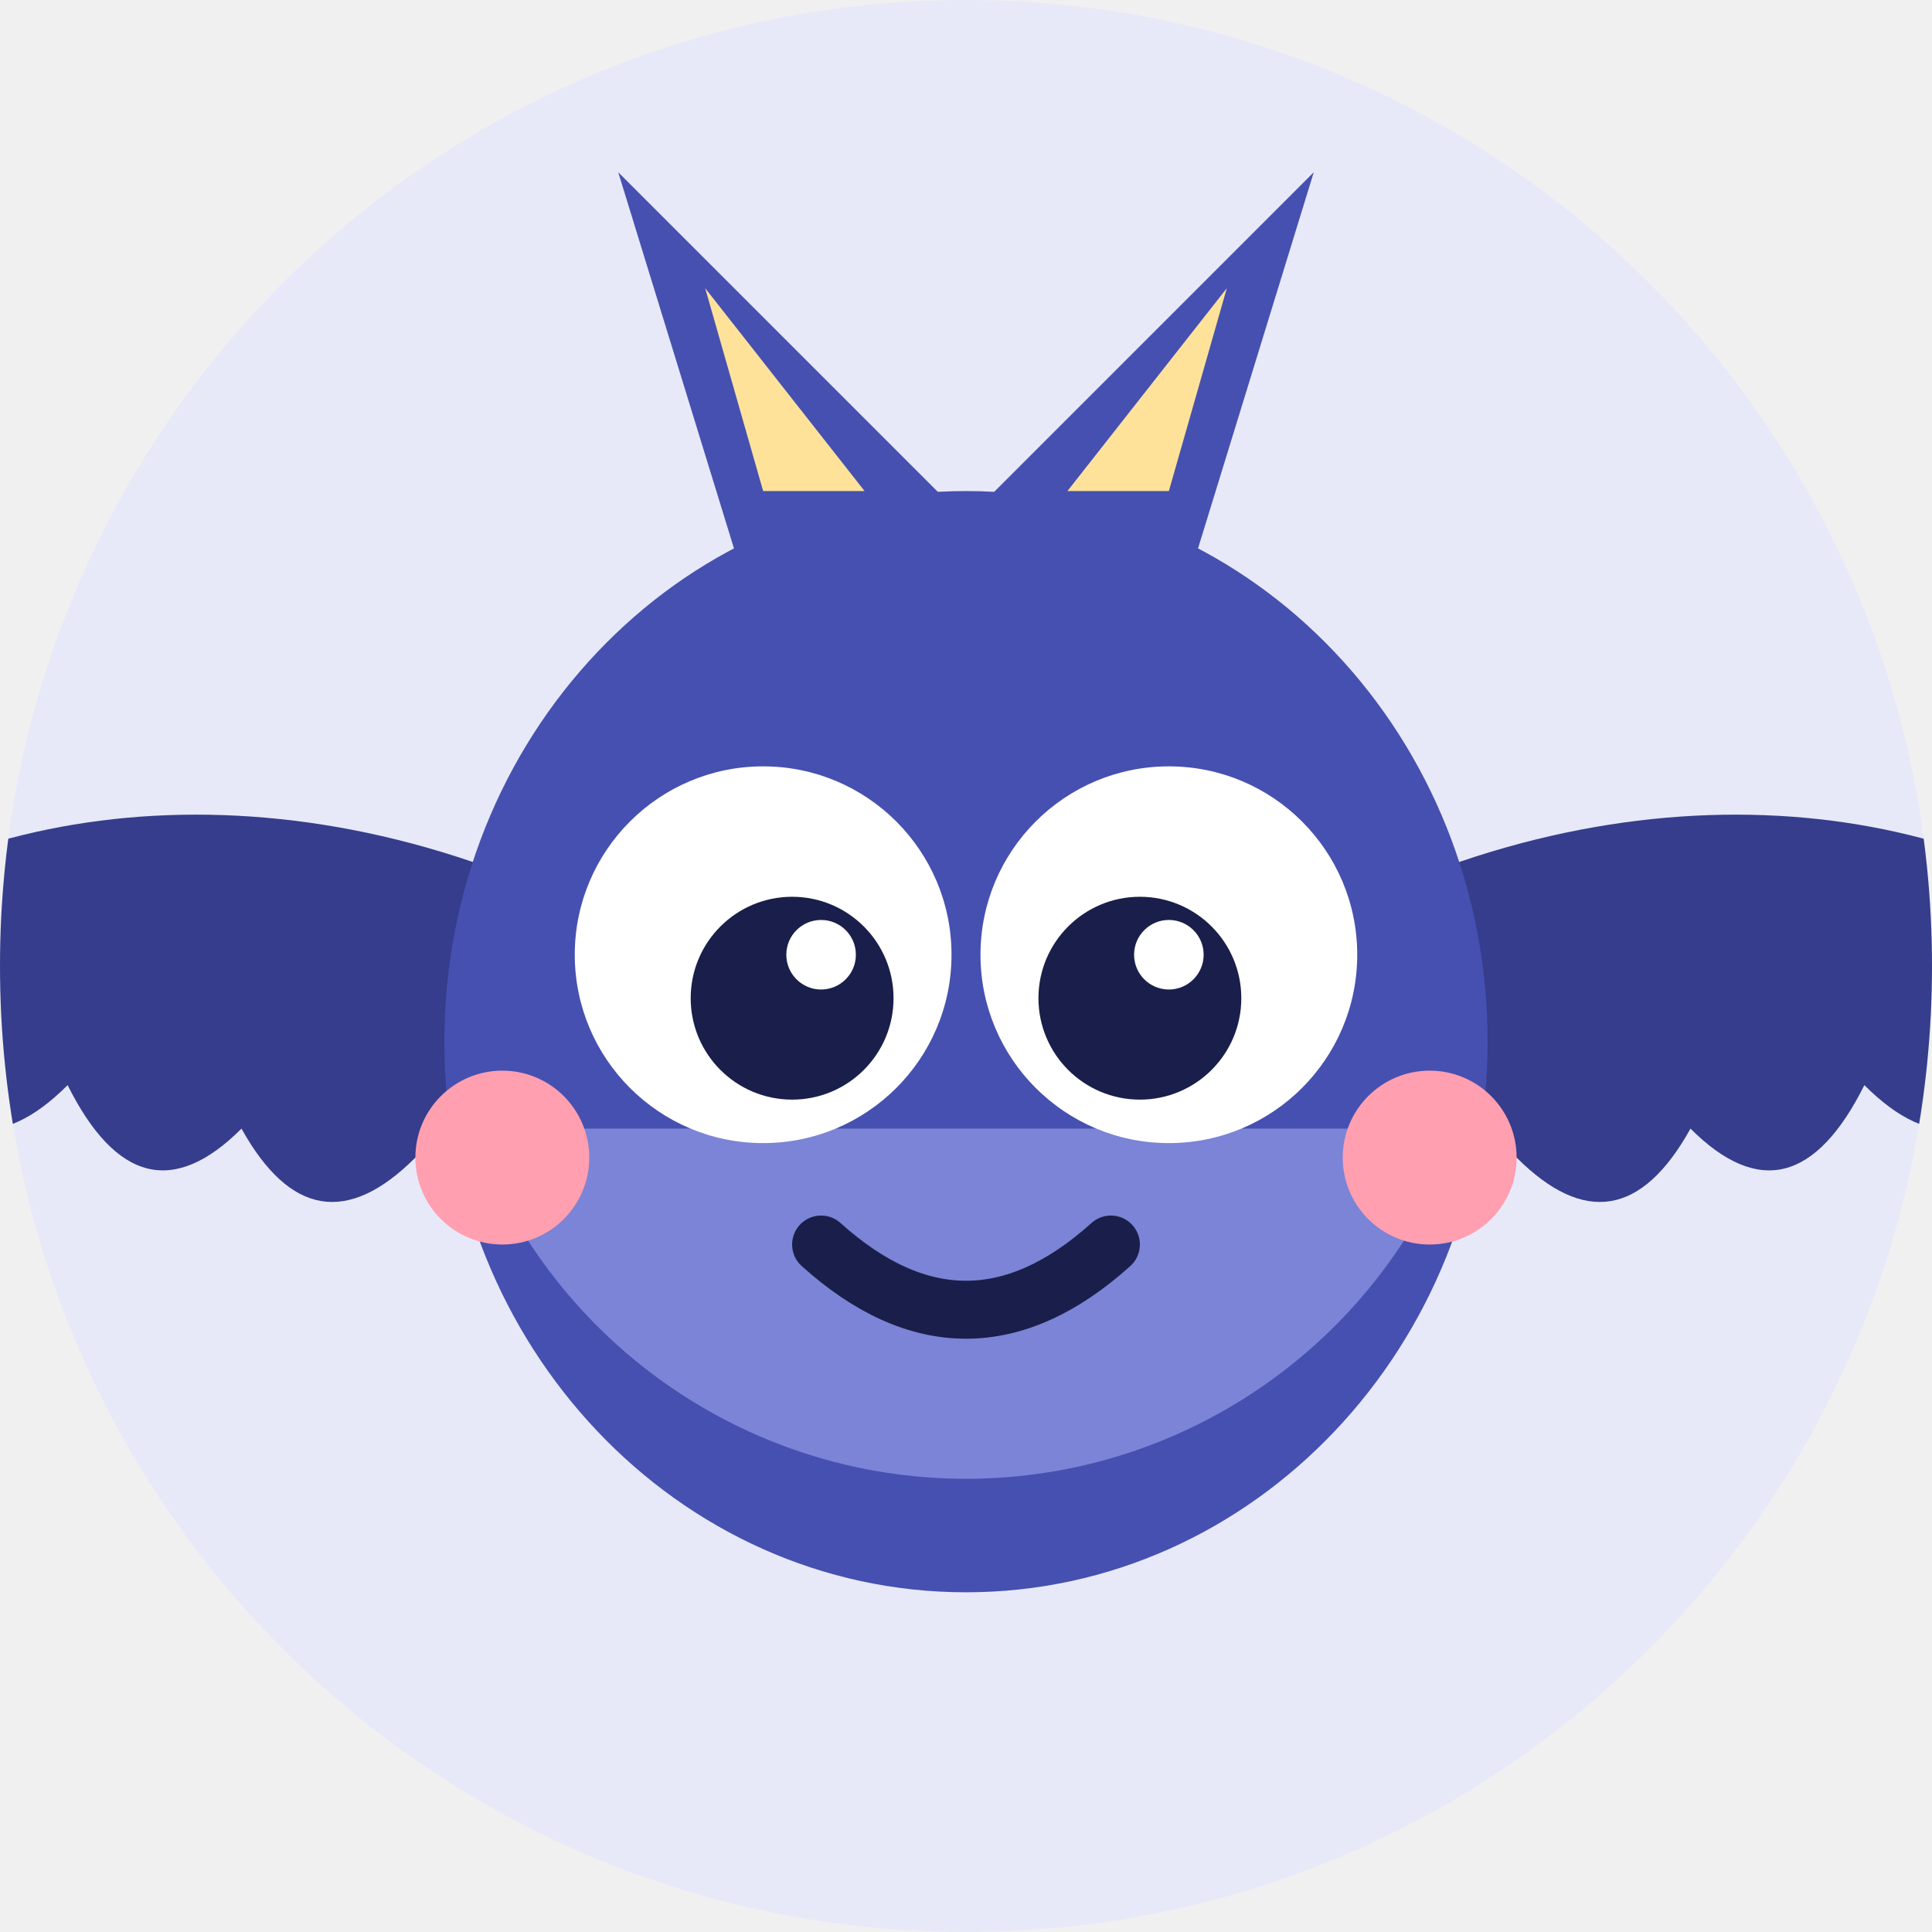
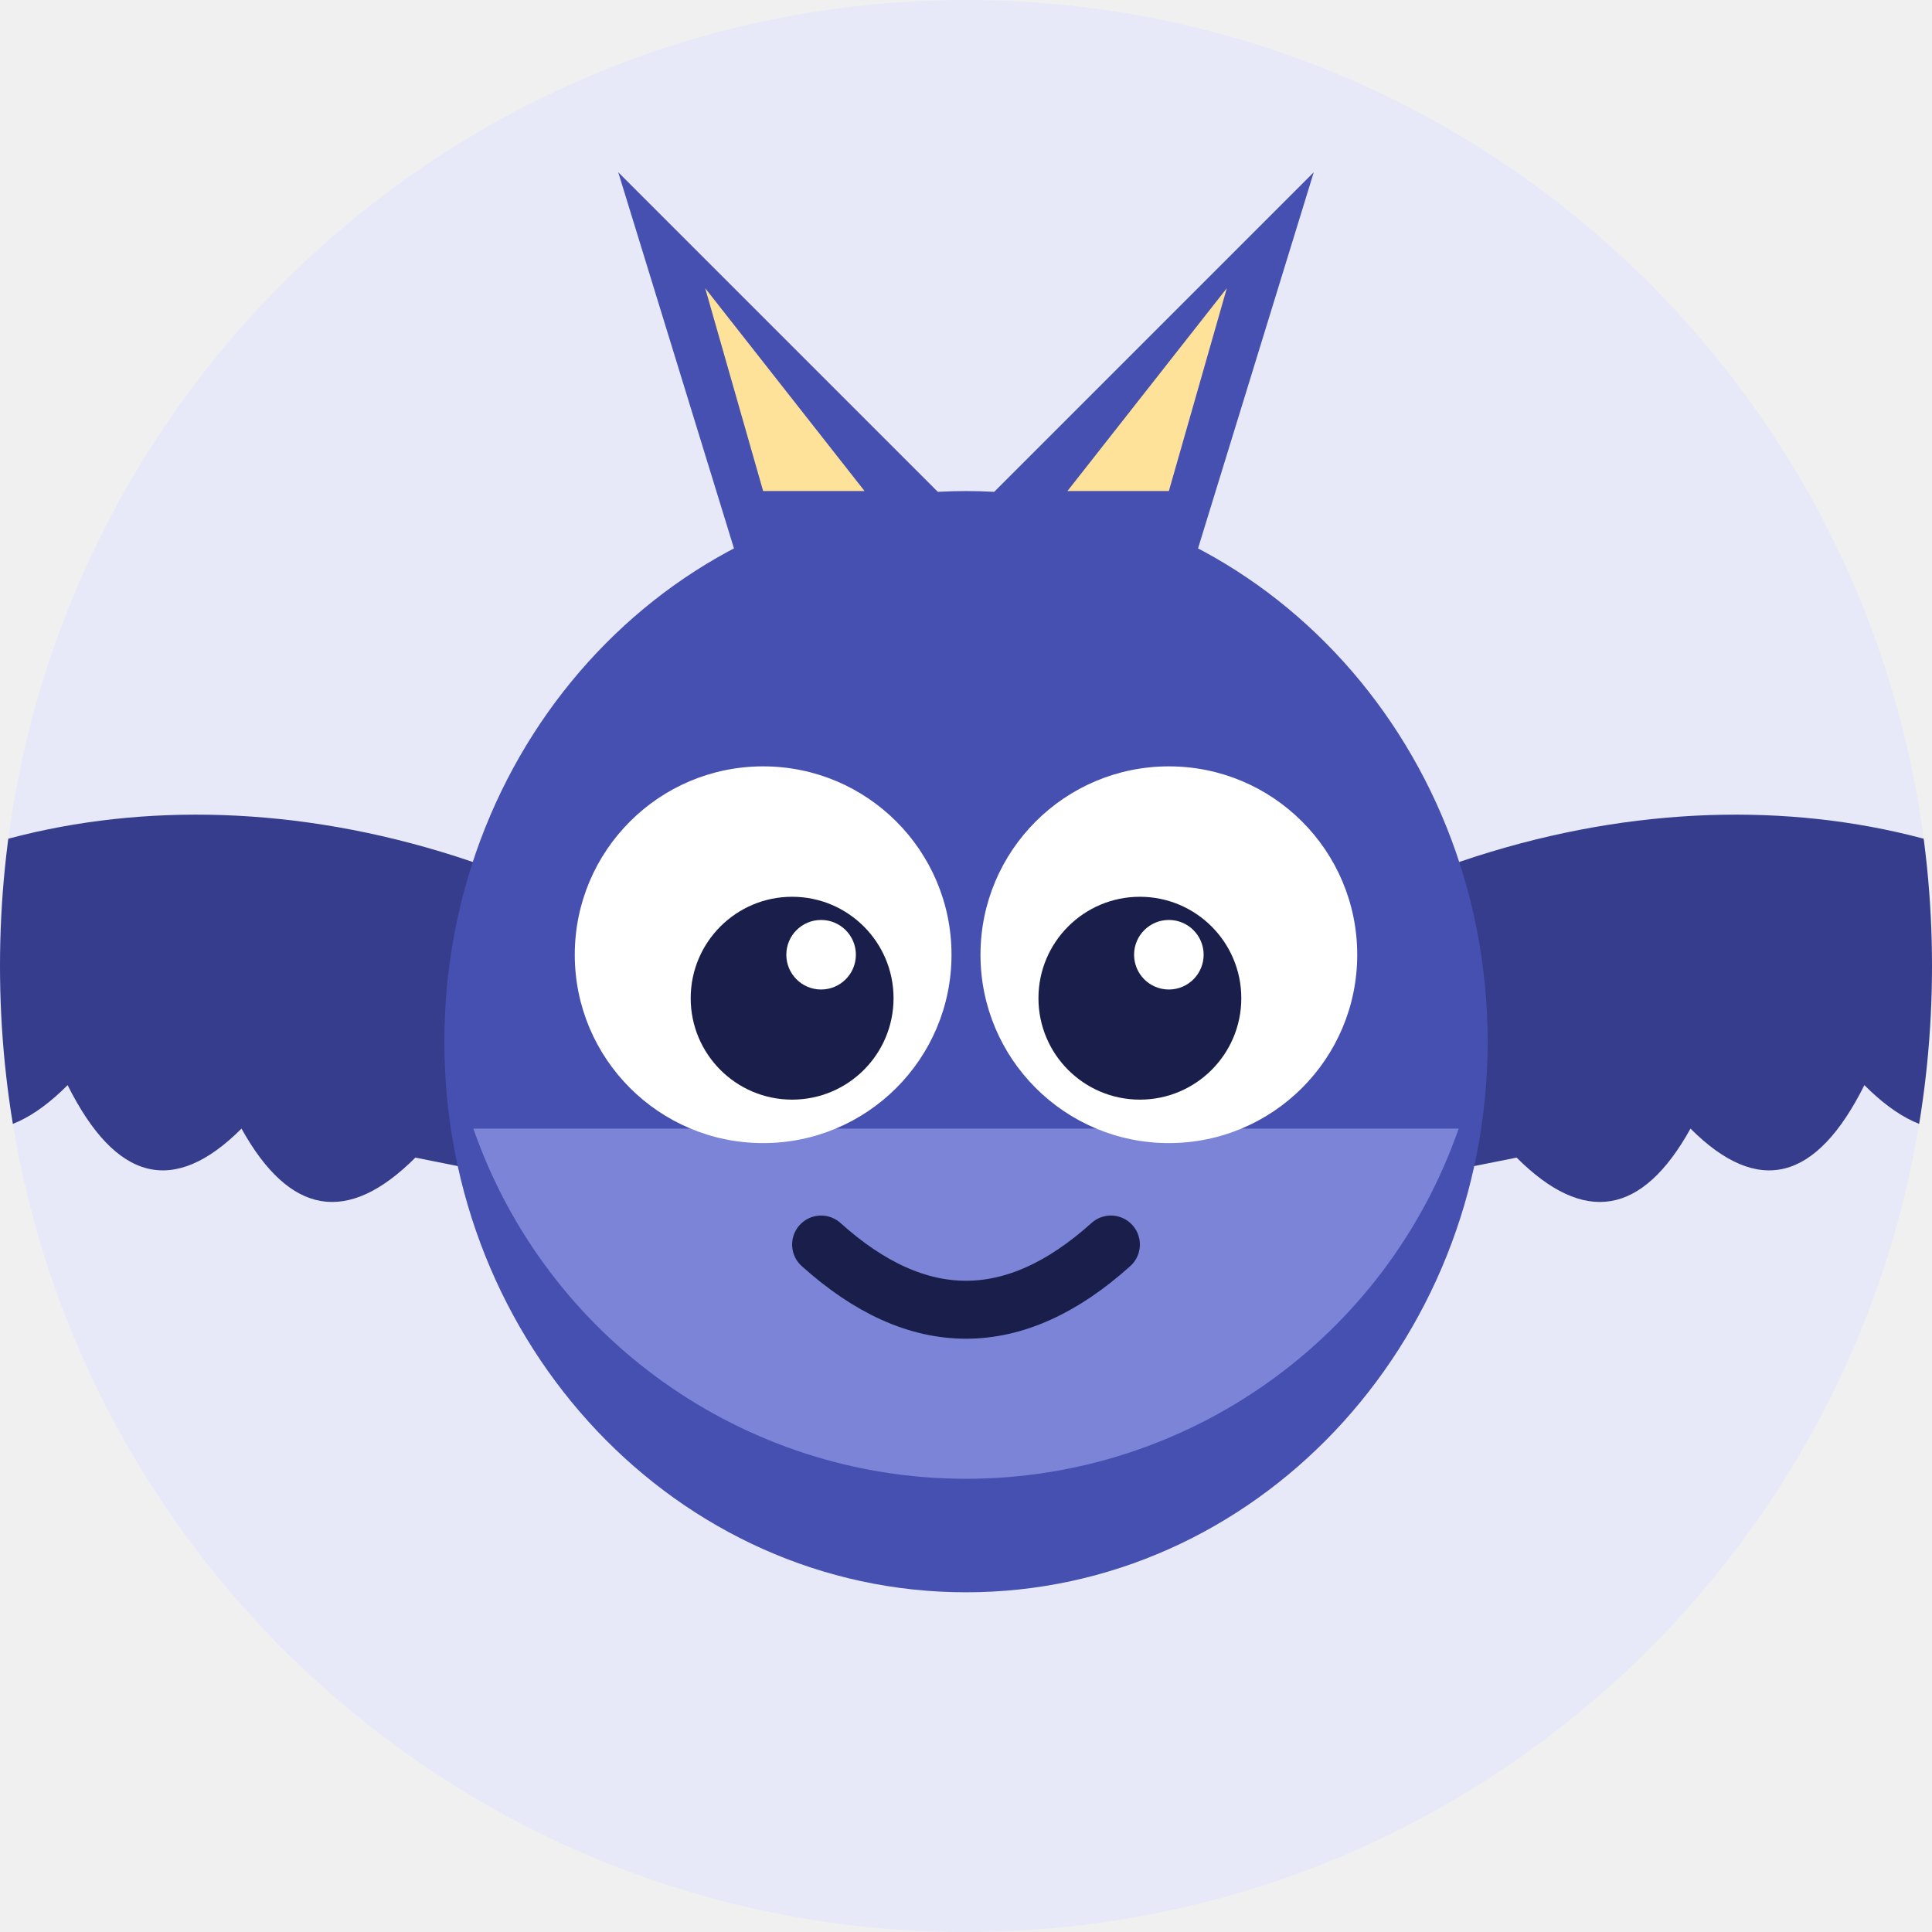
<svg xmlns="http://www.w3.org/2000/svg" viewBox="0 0 240 240" width="240" height="240">
  <defs>
    <clipPath id="avClip">
      <circle cx="120" cy="120" r="120" />
    </clipPath>
  </defs>
  <circle cx="120" cy="120" r="120" fill="#E7E9F8" />
  <g clip-path="url(#avClip)">
    <g transform="translate(120,124) scale(1.8) translate(-100,-95)">
      <path d="M72 88 C50 78 28 82 16 94 L26 99 Q31 108 38 101 Q43 111 50 104 Q55 113 62 106 L72 108 Z" fill="#353D8C" />
      <path d="M128 88 C150 78 172 82 184 94 L174 99 Q169 108 162 101 Q157 111 150 104 Q145 113 138 106 L128 108 Z" fill="#353D8C" />
      <path d="M84 64 L76 38 L100 62 Z" fill="#4650B0" />
      <path d="M116 64 L124 38 L100 62 Z" fill="#4650B0" />
      <path d="M86 60 L82 46 L93 60 Z" fill="#FFE29A" />
      <path d="M114 60 L118 46 L107 60 Z" fill="#FFE29A" />
      <ellipse cx="100" cy="98" rx="36" ry="38" fill="#4650B0" />
      <path d="M66 104 A36 36 0 0 0 134 104 Z" fill="#7B84D6" />
      <circle cx="86" cy="92" r="13" fill="#fff" />
      <circle cx="114" cy="92" r="13" fill="#fff" />
      <circle cx="88" cy="95" r="7" fill="#191F4A" />
      <circle cx="112" cy="95" r="7" fill="#191F4A" />
      <circle cx="90" cy="92" r="2.4" fill="#fff" />
      <circle cx="114" cy="92" r="2.4" fill="#fff" />
-       <circle cx="68" cy="106" r="6" fill="#FF9FB0" />
-       <circle cx="132" cy="106" r="6" fill="#FF9FB0" />
      <path d="M90 112 Q100 121 110 112" stroke="#191F4A" stroke-width="4" fill="none" stroke-linecap="round" />
    </g>
  </g>
</svg>
